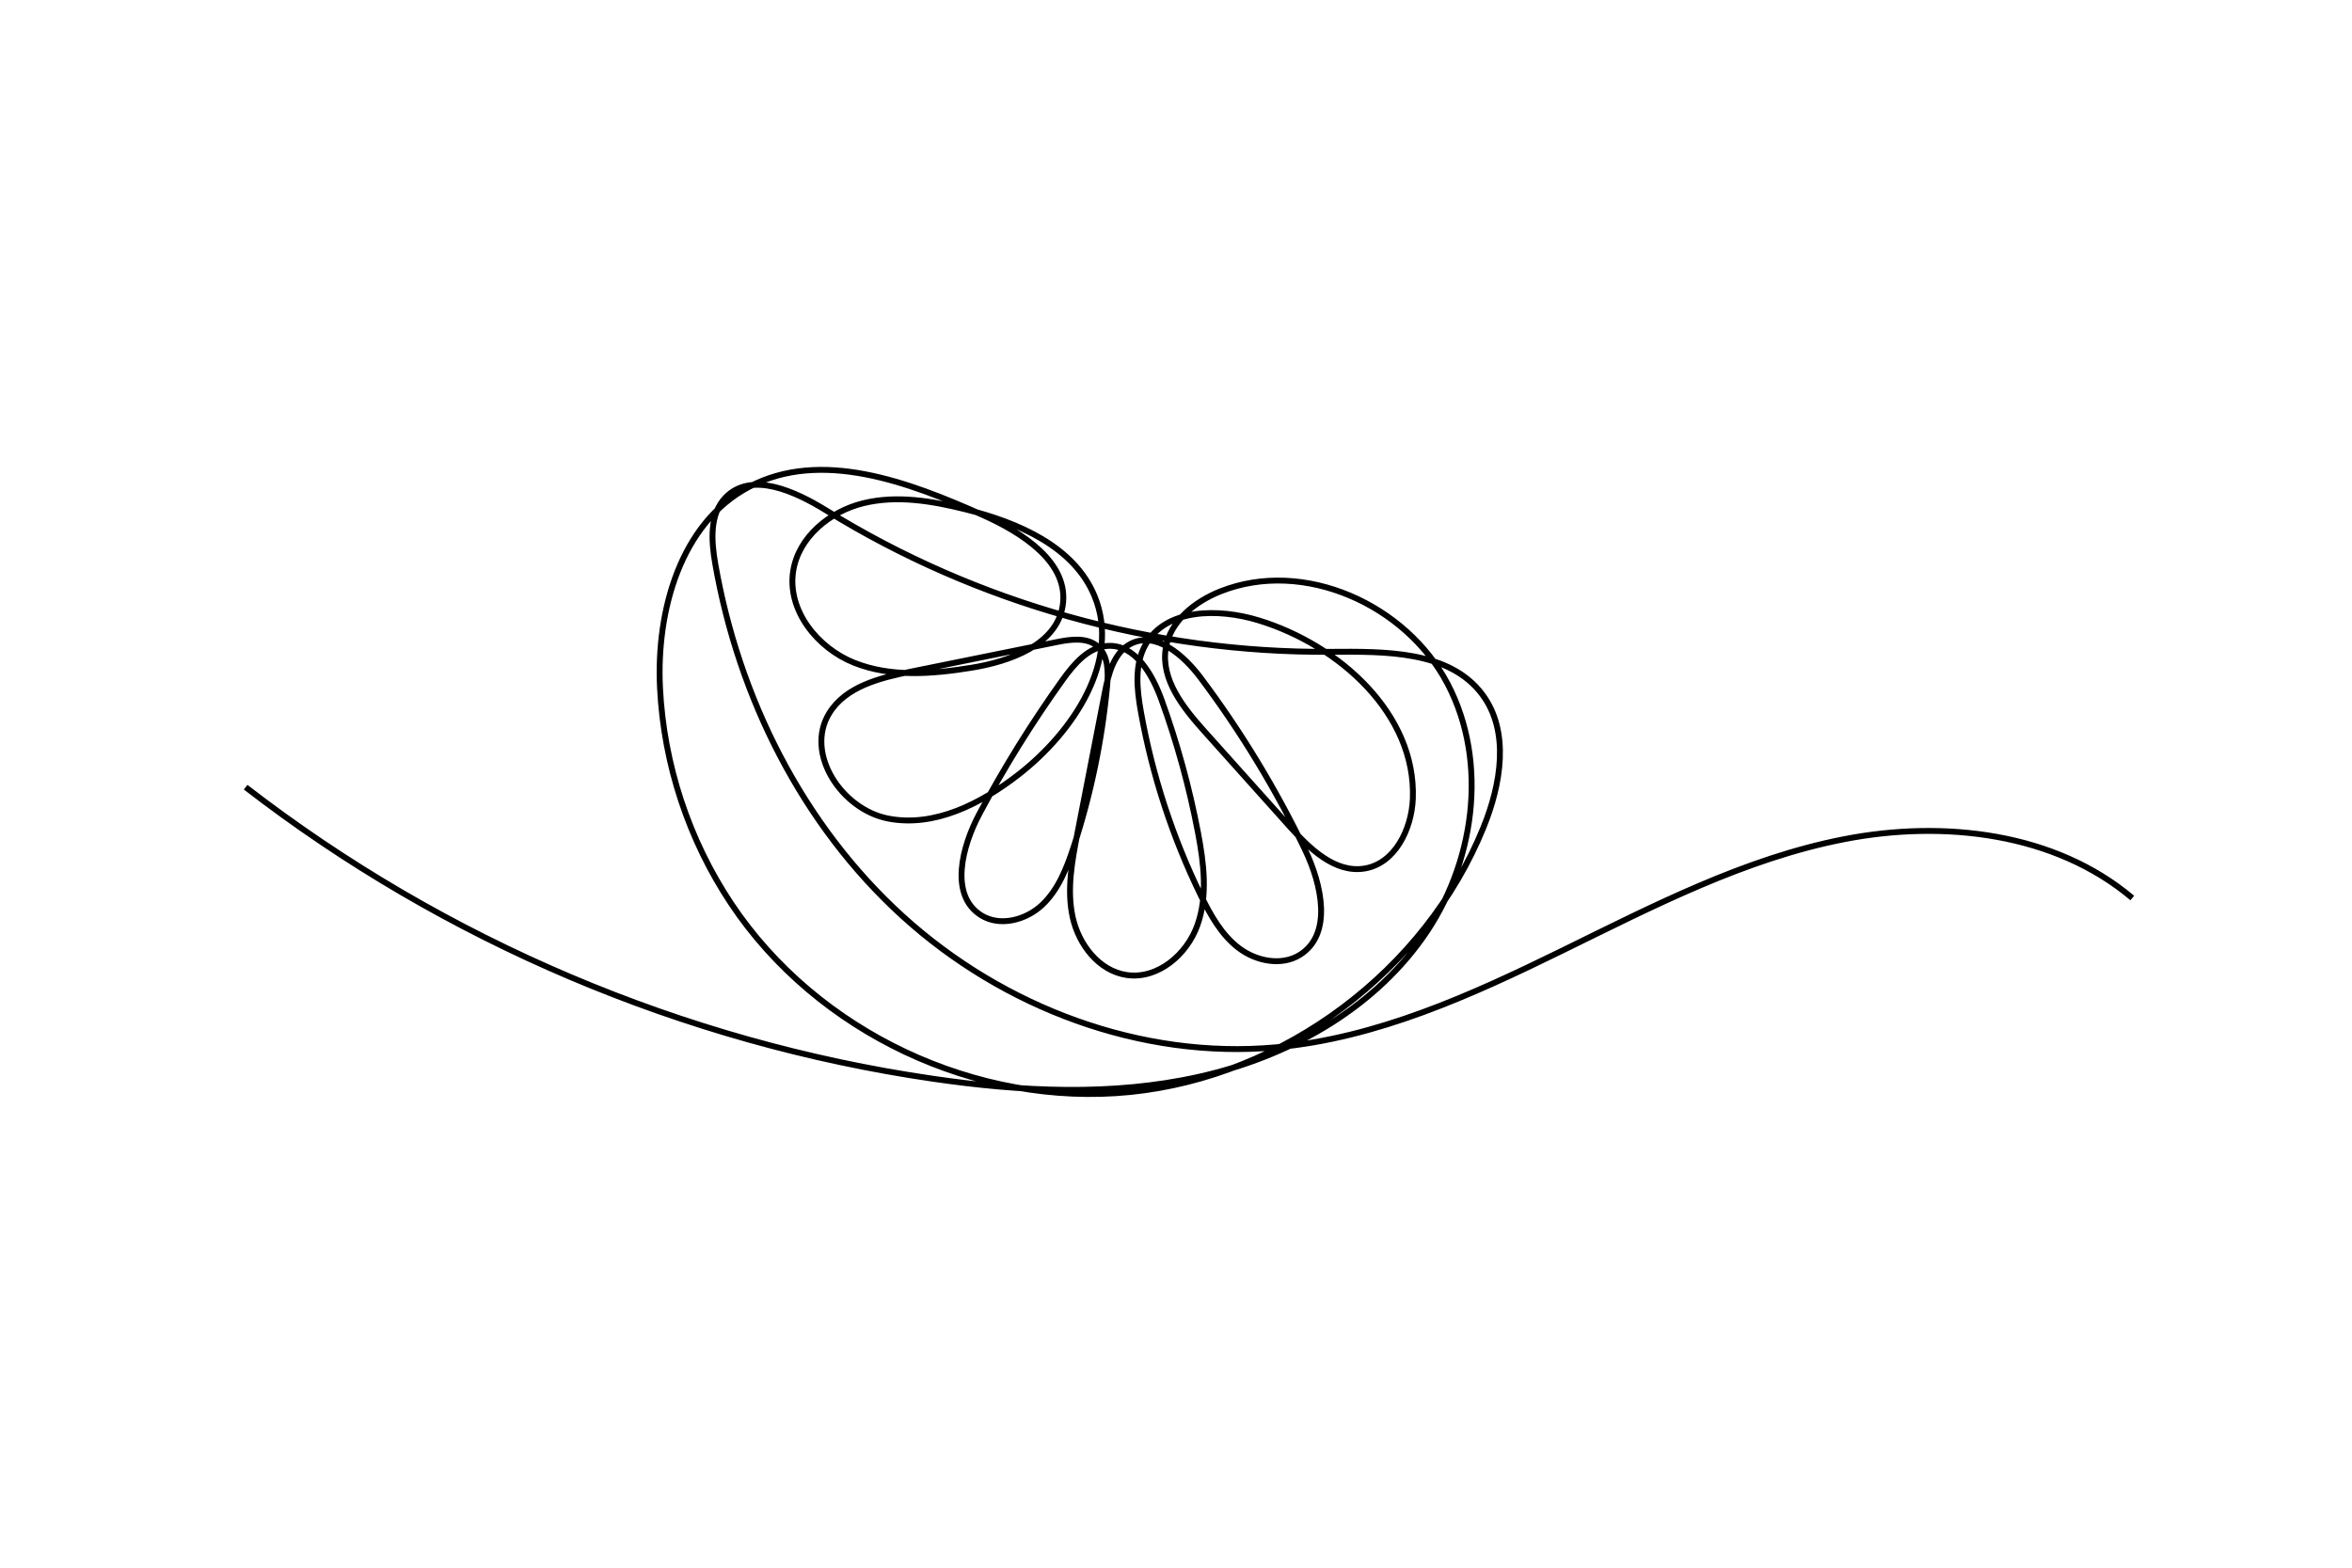
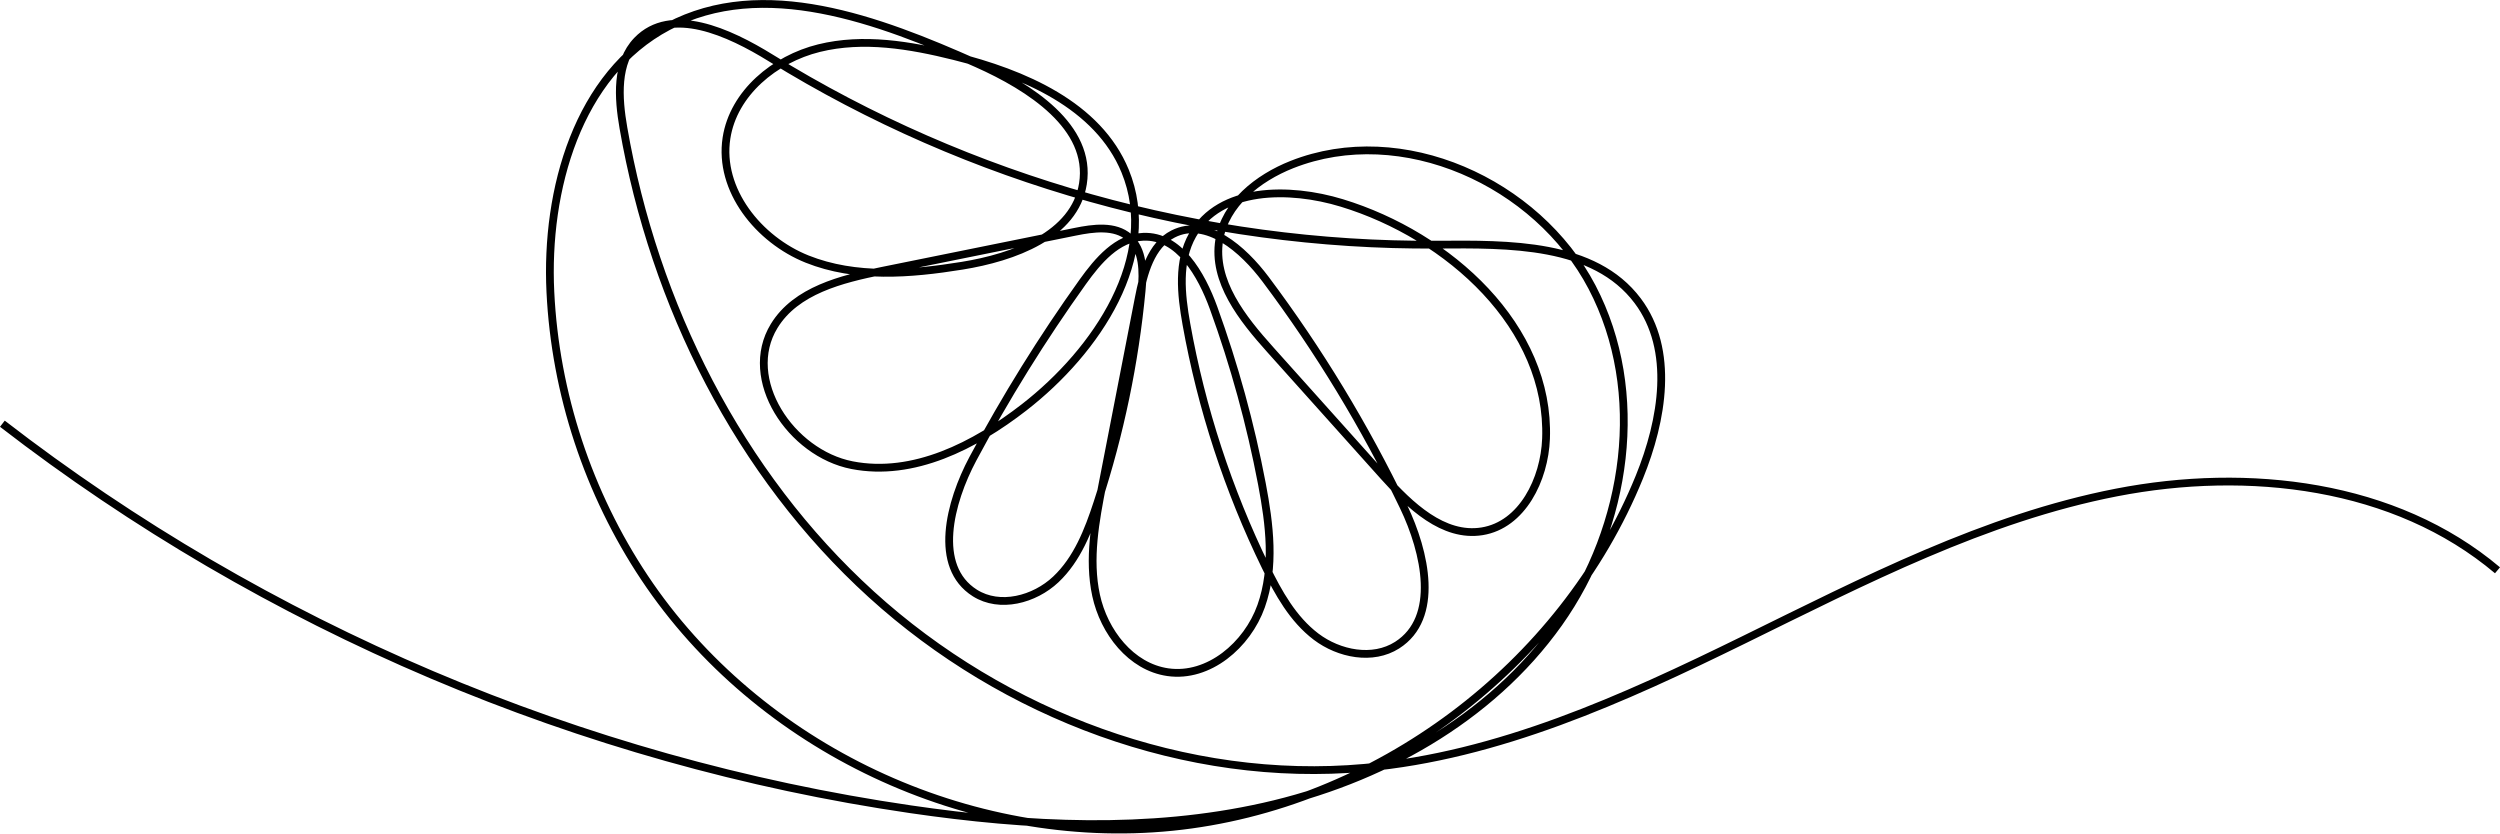
- <svg xmlns="http://www.w3.org/2000/svg" version="1.1" id="mySVG" x="0px" y="0px" width="1200px" height="800px" viewBox="0 0 1200 800" style="enable-background:new 0 0 1200 800;" xml:space="preserve">
-   <style type="text/css">
+ <svg xmlns="http://www.w3.org/2000/svg" version="1.1" id="mySVG" x="0px" y="0px" width="964.465" height="321.537" viewBox="0 0 964.465 321.537" xml:space="preserve">
+   <defs id="defs8" />
+   <style type="text/css" id="style2">
	.st0{fill:none;stroke:#000000;stroke-width:3;stroke-miterlimit:10;}
</style>
-   <path class="st0" d="M125.32,401.71c101.5,78.45,223.44,130.22,350.38,148.74c45.21,6.6,91.7,9,136.28-1.02  c44.57-10.02,87.34-33.53,113.78-70.79s34.02-89.14,12.83-129.62c-21.18-40.48-73.35-64.1-115.82-47.28  c-13.08,5.18-25.71,15.16-27.99,29.04c-2.61,15.95,8.93,30.39,19.72,42.42c14.58,16.27,29.16,32.54,43.74,48.81  c10.11,11.28,22.96,23.6,37.91,21.21c15.5-2.48,24.1-20.03,24.69-35.72c1.61-43.13-37.48-78.34-78.76-90.95  c-20.34-6.21-47.11-6.16-57.59,12.35c-5.79,10.21-4.46,22.85-2.39,34.4c5.81,32.43,16.14,64.05,30.59,93.66  c4.9,10.03,10.53,20.15,19.42,26.89c8.9,6.74,21.87,9.28,31.28,3.29c16.52-10.53,10.96-35.78,2.48-53.44  c-14.83-30.88-32.68-60.3-53.22-87.72c-8.66-11.56-22.77-24.01-35.66-17.48c-8.64,4.38-11.41,15.16-13.26,24.67  c-4.67,23.99-9.34,47.98-14.01,71.97c-2.75,14.13-5.5,28.73-2.46,42.8c3.04,14.07,13.44,27.59,27.69,29.63  c15.76,2.26,30.65-10.47,35.98-25.47s3.27-31.54,0.3-47.18c-4.39-23.07-10.63-45.79-18.64-67.87c-4.71-12.98-13.31-28-27.1-27.46  c-10.07,0.39-17.5,9.2-23.37,17.39c-15.6,21.8-29.77,44.61-42.39,68.25c-8.99,16.84-15.37,41.59,0.77,51.79  c9.61,6.07,22.95,2.55,31.22-5.24s12.55-18.83,16.08-29.63c8.66-26.5,14.38-53.97,17.02-81.73c0.69-7.31,0.72-15.8-4.83-20.61  c-5.49-4.74-13.75-3.58-20.86-2.14c-24.81,5.02-49.62,10.04-74.43,15.07c-15.74,3.19-33.25,7.56-41.63,21.25  c-12.58,20.54,6.39,49.09,30.03,53.71c23.64,4.62,47.36-7.54,66.39-22.3c28.09-21.8,52.47-58.26,38.97-91.16  c-10.44-25.45-39.22-37.67-65.92-44.34c-17.07-4.26-35.08-7.3-52.17-3.08s-33.02,17.31-35.7,34.7  c-3.07,19.96,12.36,39.18,31.11,46.68c18.75,7.49,39.82,5.78,59.76,2.57c19.88-3.21,43.48-11.72,46.64-31.6  c3.49-21.98-20.52-37.35-40.85-46.41c-37.92-16.9-82.5-33.71-119.19-14.3c-34.87,18.45-47.33,63-45.41,102.41  c1.9,39.14,14.62,77.69,36.35,110.29c43.73,65.61,125.15,104.04,203.6,96.09c78.45-7.95,150.51-61.93,180.18-134.98  c8.93-21.99,13.59-49.02-0.66-67.99c-16.78-22.33-49.62-21.85-77.54-21.65c-90.14,0.65-180.31-24.64-256.97-72.06  c-16.01-9.9-38.44-20.24-51.5-6.69c-8.21,8.52-7.31,22.07-5.28,33.72c11.85,68.18,44.47,133.45,95.68,179.99  s121.4,73.09,190.32,66.87c51.51-4.65,99.72-26.56,146.16-49.34c46.44-22.77,93.07-47,143.84-56.88  c50.77-9.88,107.47-3.36,146.99,30.02" id="drawing" />
+   <path class="st0" d="M 0.917,163.462 C 102.417,241.912 224.357,293.682 351.297,312.202 c 45.21,6.6 91.7,9 136.28,-1.02 44.57,-10.02 87.34,-33.53 113.78,-70.79 26.44,-37.26 34.02,-89.14 12.83,-129.62 -21.18,-40.48 -73.35,-64.1 -115.82,-47.28 -13.08,5.18 -25.71,15.16 -27.99,29.04 -2.61,15.95 8.93,30.39 19.72,42.42 14.58,16.27 29.16,32.54 43.74,48.81 10.11,11.28 22.96,23.6 37.91,21.21 15.5,-2.48 24.1,-20.03 24.69,-35.72 1.61,-43.13 -37.48,-78.34 -78.76,-90.95 -20.34,-6.21 -47.11,-6.16 -57.59,12.35 -5.79,10.21 -4.46,22.85 -2.39,34.4 5.81,32.43 16.14,64.05 30.59,93.66 4.9,10.03 10.53,20.15 19.42,26.89 8.9,6.74 21.87,9.28 31.28,3.29 16.52,-10.53 10.96,-35.78 2.48,-53.44 -14.83,-30.88 -32.68,-60.3 -53.22,-87.72 -8.66,-11.56 -22.77,-24.01 -35.66,-17.48 -8.64,4.38 -11.41,15.16 -13.26,24.67 -4.67,23.99 -9.34,47.98 -14.01,71.97 -2.75,14.13 -5.5,28.73 -2.46,42.8 3.04,14.07 13.44,27.59 27.69,29.63 15.76,2.26 30.65,-10.47 35.98,-25.47 5.33,-15 3.27,-31.54 0.3,-47.18 -4.39,-23.07 -10.63,-45.79 -18.64,-67.87 -4.71,-12.98 -13.31,-28 -27.1,-27.46 -10.07,0.39 -17.5,9.2 -23.37,17.39 -15.6,21.8 -29.77,44.61 -42.39,68.25 -8.99,16.84 -15.37,41.59 0.77,51.79 9.61,6.07 22.95,2.55 31.22,-5.24 8.27,-7.79 12.55,-18.83 16.08,-29.63 8.66,-26.5 14.38,-53.97 17.02,-81.73 0.69,-7.31 0.72,-15.8 -4.83,-20.61 -5.49,-4.74 -13.75,-3.58 -20.86,-2.14 -24.81,5.02 -49.62,10.04 -74.43,15.07 -15.74,3.19 -33.25,7.56 -41.63,21.25 -12.58,20.54 6.39,49.09 30.03,53.71 23.64,4.62 47.36,-7.54 66.39,-22.3 28.09,-21.8 52.47,-58.26 38.97,-91.16 -10.44,-25.45 -39.22,-37.67 -65.92,-44.34 -17.07,-4.26 -35.08,-7.3 -52.17,-3.08 -17.09,4.22 -33.02,17.31 -35.7,34.7 -3.07,19.96 12.36,39.18 31.11,46.68 18.75,7.49 39.82,5.78 59.76,2.57 19.88,-3.21 43.48,-11.72 46.64,-31.6 3.49,-21.98 -20.52,-37.35 -40.85,-46.41 -37.92,-16.9 -82.5,-33.71 -119.19,-14.3 -34.87,18.45 -47.33,63 -45.41,102.41 1.9,39.14 14.62,77.69 36.35,110.29 43.73,65.61 125.15,104.04 203.6,96.09 78.45,-7.95 150.51,-61.93 180.18,-134.98 8.93,-21.99 13.59,-49.02 -0.66,-67.99 -16.78,-22.33 -49.62,-21.85 -77.54,-21.65 -90.14,0.65 -180.31,-24.64 -256.97,-72.06 -16.01,-9.9 -38.44,-20.24 -51.5,-6.69 -8.21,8.52 -7.31,22.07 -5.28,33.72 11.85,68.18 44.47,133.45 95.68,179.99 51.21,46.54 121.4,73.09 190.32,66.87 51.51,-4.65 99.72,-26.56 146.16,-49.34 46.44,-22.77 93.07,-47 143.84,-56.88 50.77,-9.88 107.47,-3.36 146.99,30.02" id="drawing" style="fill:none;stroke:#000000;stroke-width:3;stroke-miterlimit:10" />
</svg>
